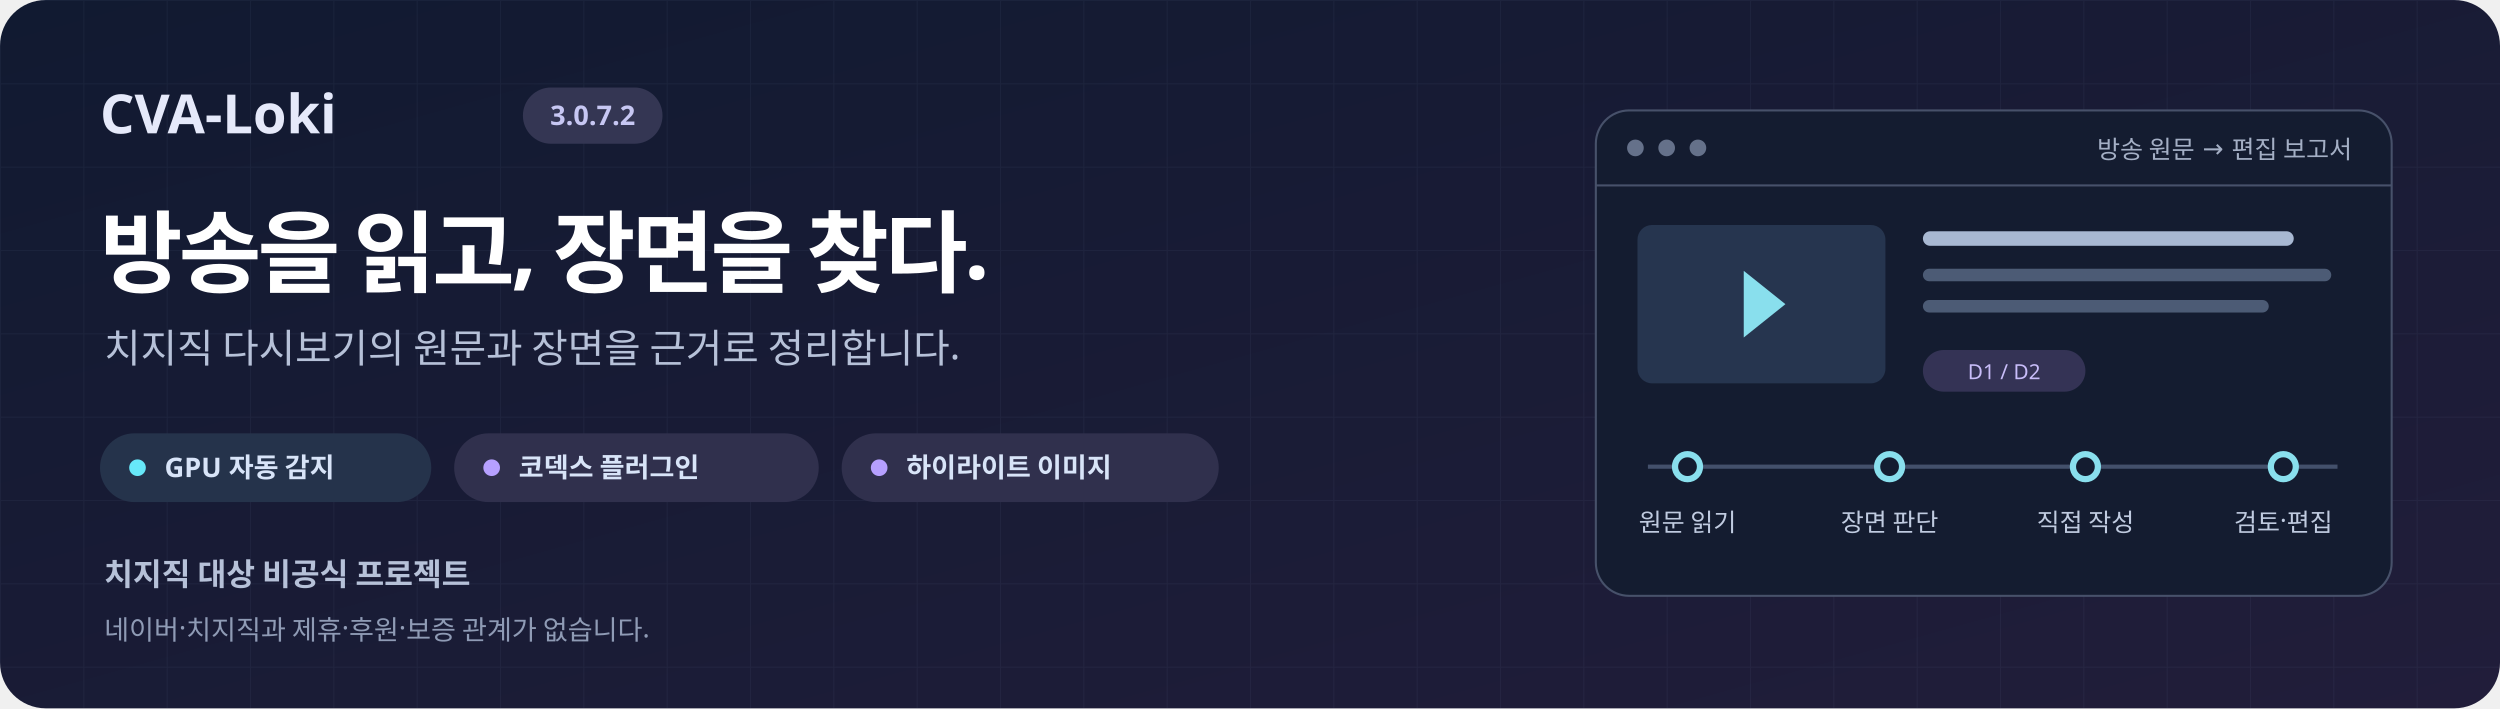
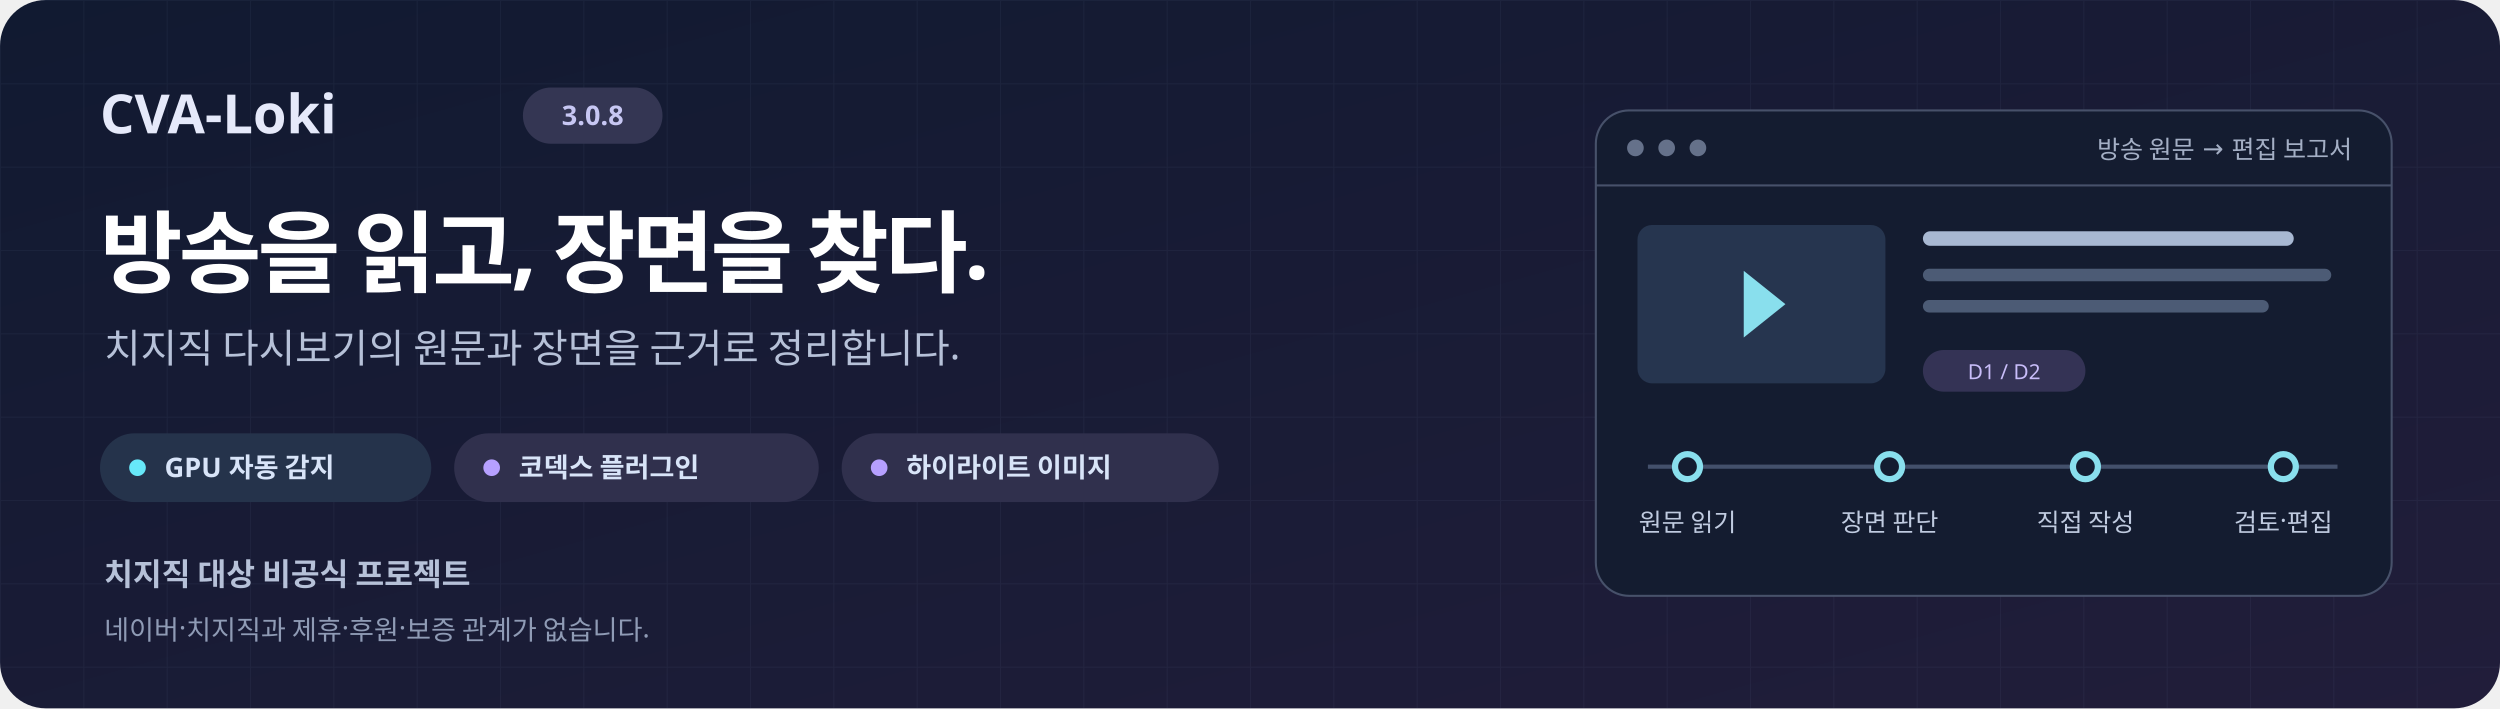
<svg xmlns="http://www.w3.org/2000/svg" viewBox="0 0 1200 340" role="img" aria-labelledby="title desc">
  <defs>
    <linearGradient id="bg" x2="1" y2="1">
      <stop stop-color="#111a31" />
      <stop offset="1" stop-color="#211d3a" />
    </linearGradient>
    <linearGradient id="accent">
      <stop stop-color="#67e8f9" />
      <stop offset="1" stop-color="#b6a0ff" />
    </linearGradient>
    <pattern id="grid" width="40" height="40" patternUnits="userSpaceOnUse">
      <path d="M40 0H0V40" fill="none" stroke="#bac8f7" stroke-opacity=".045" />
    </pattern>
  </defs>
  <rect width="1200" height="340" rx="22" fill="url(#bg)" />
  <rect width="1200" height="340" rx="22" fill="url(#grid)" />
  <path d="M0 337H1200" stroke="url(#accent)" stroke-width="6" />
  <g font-family="'Malgun Gothic','Apple SD Gothic Neo','Noto Sans KR',sans-serif">
    <text x="48" y="64" fill="#e5e9fa" font-size="26" font-weight="700">CVA-Loki</text>
    <rect x="251" y="42" width="67" height="27" rx="13.5" fill="#343653" />
-     <text x="284.5" y="60" text-anchor="middle" fill="#c7c7f3" font-size="13" font-weight="600">3.0.7.2</text>
+     <text x="284.5" y="60" text-anchor="middle" fill="#c7c7f3" font-size="13" font-weight="600">3.0.8</text>
    <text x="48" y="137" fill="#ffffff" font-size="43" font-weight="750" letter-spacing="-1.7">방송을 읽고, 장면을 찾다.</text>
    <text x="50" y="174" fill="#b6c1d8" font-size="19">치지직 다시보기의 원문과 장면을 근거로 정리합니다.</text>
    <g font-size="13" font-weight="600" fill="#d8e4f8">
      <rect x="48" y="208" width="159" height="33" rx="16.5" fill="#25334b" />
      <circle cx="66" cy="224.5" r="4" fill="#67e8f9" />
      <text x="79" y="229">GPU 자동 감지</text>
      <rect x="218" y="208" width="175" height="33" rx="16.5" fill="#30304d" />
      <circle cx="236" cy="224.5" r="4" fill="#b6a0ff" />
      <text x="249" y="229">코덱스 플러그인</text>
      <rect x="404" y="208" width="181" height="33" rx="16.5" fill="#30304d" />
      <circle cx="422" cy="224.5" r="4" fill="#b6a0ff" />
      <text x="435" y="229">하이라이트 이미지</text>
    </g>
    <text x="50" y="281" fill="#b6c1d8" font-size="15" font-weight="600">치지직 대상 비공식 프로젝트</text>
    <text x="50" y="307" fill="#8f9bb5" font-size="13">네이버·치지직과 제휴·후원·보증 관계가 없습니다.</text>
    <g transform="translate(766 53)">
      <rect x="0" y="0" width="382" height="233" rx="16" fill="#141c30" stroke="#47516a" />
      <path d="M0 36H382" stroke="#47516a" />
      <circle cx="19" cy="18" r="4" fill="#65718a" />
      <circle cx="34" cy="18" r="4" fill="#65718a" />
      <circle cx="49" cy="18" r="4" fill="#65718a" />
      <text x="363" y="23" text-anchor="end" fill="#a4afc5" font-size="12">방송 원문 → 편집 보고서</text>
      <rect x="20" y="55" width="119" height="76" rx="7" fill="#26354f" />
      <path d="M71 77L91 93L71 109Z" fill="#89dfed" />
      <rect x="157" y="58" width="178" height="7" rx="3.5" fill="#a8b8d2" />
      <rect x="157" y="76" width="196" height="6" rx="3" fill="#4c5b75" />
      <rect x="157" y="91" width="166" height="6" rx="3" fill="#4c5b75" />
      <rect x="157" y="115" width="78" height="20" rx="10" fill="#343355" />
      <text x="196" y="129" text-anchor="middle" fill="#c8bdf9" font-size="10">D1 / D2</text>
      <path d="M25 171H356" stroke="#43506b" stroke-width="2" />
      <path d="M44 171H320" stroke="url(#accent)" stroke-width="3" />
      <g fill="#141c30" stroke="#89dfed" stroke-width="3">
        <circle cx="44" cy="171" r="6" />
        <circle cx="141" cy="171" r="6" />
        <circle cx="235" cy="171" r="6" />
        <circle cx="330" cy="171" r="6" />
      </g>
      <g fill="#c0cbe0" font-size="12" text-anchor="middle">
        <text x="44" y="202">원문 읽기</text>
        <text x="141" y="202">장면 판단</text>
        <text x="235" y="202">직접 작성</text>
        <text x="330" y="202">검토·편집</text>
      </g>
    </g>
  </g>
</svg>
